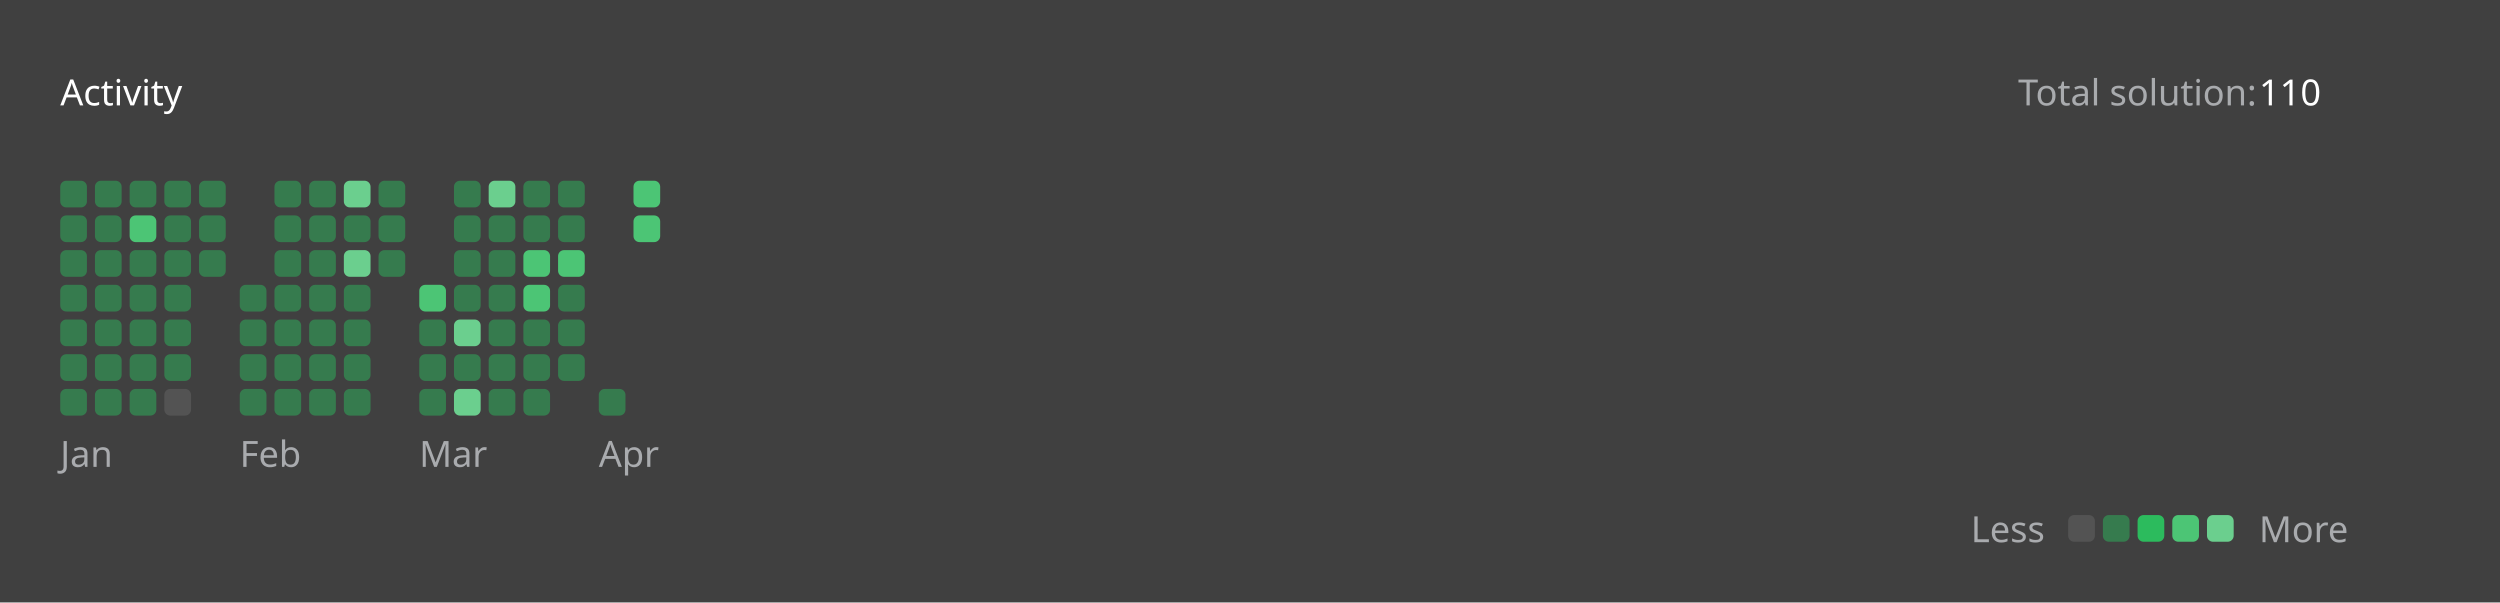
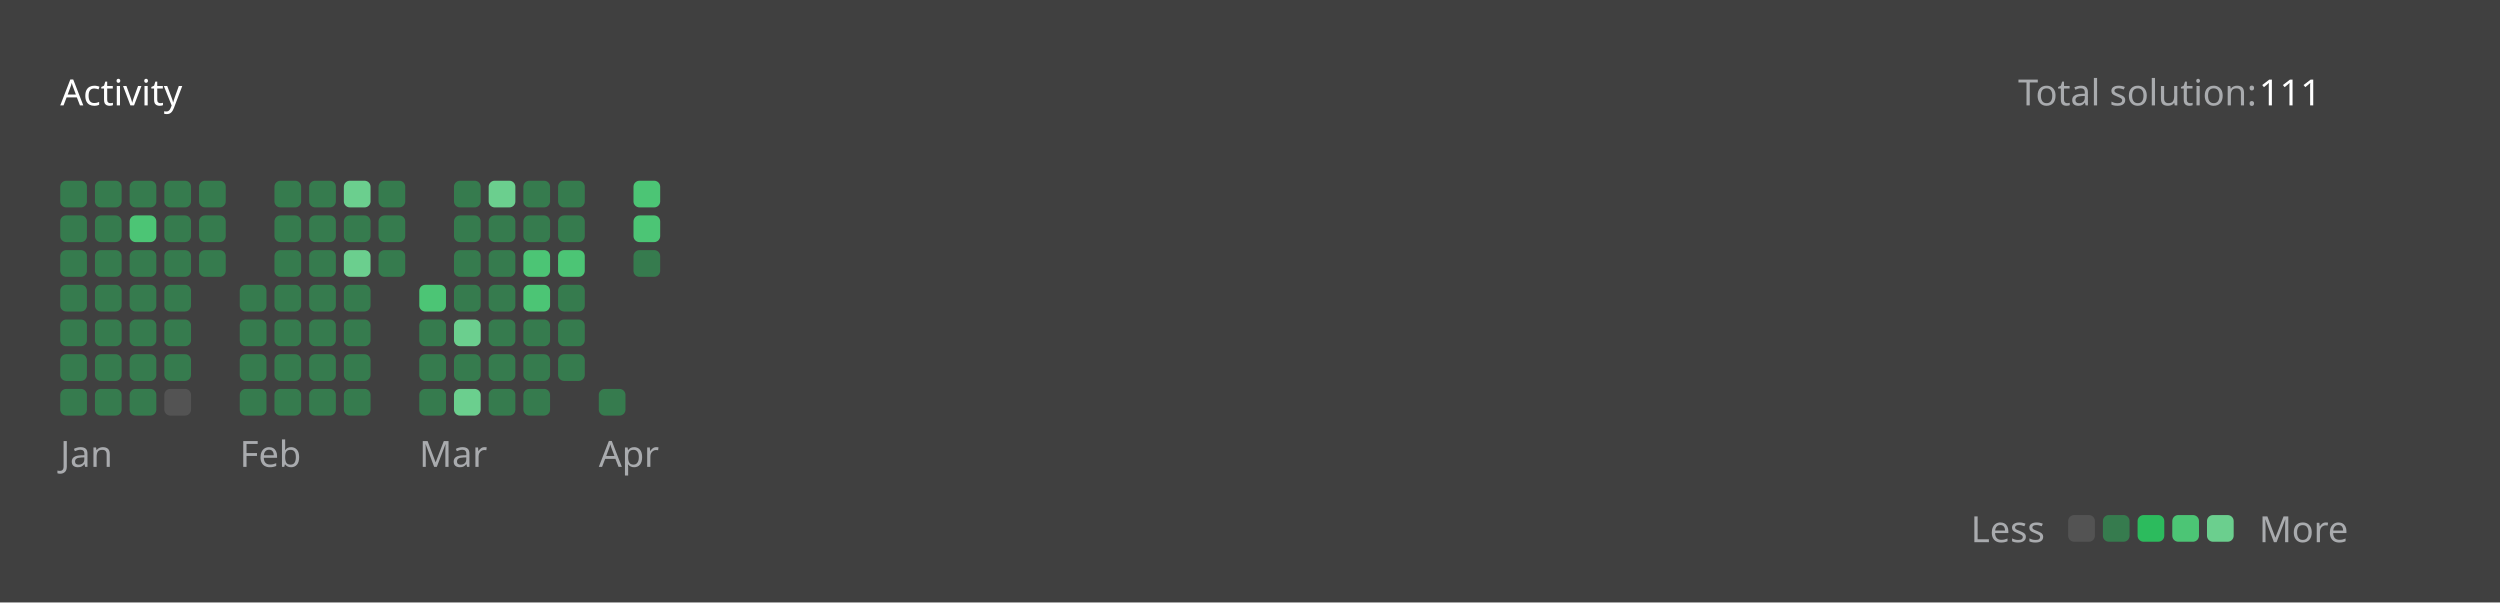
<svg xmlns="http://www.w3.org/2000/svg" version="1.1" height="200" width="830" viewBox="0 0 830 200">
  <style>*{font-family: "Segoe UI", Tahoma, Geneva, Verdana, sans-serif;}</style>
  <style>.title{font-weight: 500;font-size: 1rem;}</style>
  <style>.rotate-90{transform: rotate(-90deg);transform-origin: center;transform-box: fill-box;}</style>
  <style>.state{font-size: .75rem;}</style>
  <style>.light{color: #ffffff;fill: #ffffff;}</style>
  <style>.light-gray{color: #eff2f699;fill: #eff2f699;}</style>
  <style>.dark-gray{color: #ebebf54d;fill: #ebebf54d;}</style>
  <style>.gray{color: #747474;fill: #747474;}</style>
  <style>.orange{color: #ffa116;fill: #ffa116;}</style>
  <style>.background{color: #404040;fill: #404040;}</style>
  <style>.level-1-block{fill: #ffffff1a;}</style>
  <style>.level-2-block{fill: #2cb55d80;}</style>
  <style>.level-3-block{fill: #2cbb5dff;}</style>
  <style>.level-4-block{fill: #4cc575ff;}</style>
  <style>.level-5-block{fill: #6bcf8eff;}</style>
  <rect fill="#404040" x="0" y="0" width="830" height="200" rx="0.5rem" />
  <g text-anchor="start" text-decoration="1" class="title">
    <text x="20" y="35">
      <tspan class="light">Activity</tspan>
      <tspan class="orange" />
    </text>
  </g>
  <g class="state">
    <text x="670" y="35" class="light-gray"> Total solution: </text>
-     <text x="750" y="35" class="light"> 110 </text>
+     <text x="750" y="35" class="light"> 111 </text>
    <text x="678.88" y="180" class="light-gray" text-anchor="end">Less</text>
    <rect x="686.64" y="171" width="8.86" height="8.86" rx="2" ry="2" class="level-1-block" />
    <rect x="698.16" y="171" width="8.86" height="8.86" rx="2" ry="2" class="level-2-block" />
    <rect x="709.68" y="171" width="8.86" height="8.86" rx="2" ry="2" class="level-3-block" />
    <rect x="721.2" y="171" width="8.86" height="8.86" rx="2" ry="2" class="level-4-block" />
    <rect x="732.72" y="171" width="8.86" height="8.86" rx="2" ry="2" class="level-5-block" />
    <text x="750" y="180" class="light-gray">More</text>
  </g>
  <g x="20" y="60">
    <g x="20" y="60">
      <g x="20.0" y="60">
        <rect x="20.0" y="60.0" width="8.86" height="8.86" rx="2" ry="2" class="level-2-block" />
        <rect x="20.0" y="71.52" width="8.86" height="8.86" rx="2" ry="2" class="level-2-block" />
        <rect x="20.0" y="83.04" width="8.86" height="8.86" rx="2" ry="2" class="level-2-block" />
        <rect x="20.0" y="94.56" width="8.86" height="8.86" rx="2" ry="2" class="level-2-block" />
        <rect x="20.0" y="106.08" width="8.86" height="8.86" rx="2" ry="2" class="level-2-block" />
        <rect x="20.0" y="117.6" width="8.86" height="8.86" rx="2" ry="2" class="level-2-block" />
        <rect x="20.0" y="129.12" width="8.86" height="8.86" rx="2" ry="2" class="level-2-block" />
      </g>
      <g x="31.52" y="60">
        <rect x="31.52" y="60.0" width="8.86" height="8.86" rx="2" ry="2" class="level-2-block" />
        <rect x="31.52" y="71.52" width="8.86" height="8.86" rx="2" ry="2" class="level-2-block" />
        <rect x="31.52" y="83.04" width="8.86" height="8.86" rx="2" ry="2" class="level-2-block" />
        <rect x="31.52" y="94.56" width="8.86" height="8.86" rx="2" ry="2" class="level-2-block" />
        <rect x="31.52" y="106.08" width="8.86" height="8.86" rx="2" ry="2" class="level-2-block" />
        <rect x="31.52" y="117.6" width="8.86" height="8.86" rx="2" ry="2" class="level-2-block" />
        <rect x="31.52" y="129.12" width="8.86" height="8.86" rx="2" ry="2" class="level-2-block" />
      </g>
      <g x="43.04" y="60">
        <rect x="43.04" y="60.0" width="8.86" height="8.86" rx="2" ry="2" class="level-2-block" />
        <rect x="43.04" y="71.52" width="8.86" height="8.86" rx="2" ry="2" class="level-4-block" />
        <rect x="43.04" y="83.04" width="8.86" height="8.86" rx="2" ry="2" class="level-2-block" />
        <rect x="43.04" y="94.56" width="8.86" height="8.86" rx="2" ry="2" class="level-2-block" />
        <rect x="43.04" y="106.08" width="8.86" height="8.86" rx="2" ry="2" class="level-2-block" />
        <rect x="43.04" y="117.6" width="8.86" height="8.86" rx="2" ry="2" class="level-2-block" />
        <rect x="43.04" y="129.12" width="8.86" height="8.86" rx="2" ry="2" class="level-2-block" />
      </g>
      <g x="54.56" y="60">
        <rect x="54.56" y="60.0" width="8.86" height="8.86" rx="2" ry="2" class="level-2-block" />
        <rect x="54.56" y="71.52" width="8.86" height="8.86" rx="2" ry="2" class="level-2-block" />
        <rect x="54.56" y="83.04" width="8.86" height="8.86" rx="2" ry="2" class="level-2-block" />
        <rect x="54.56" y="94.56" width="8.86" height="8.86" rx="2" ry="2" class="level-2-block" />
        <rect x="54.56" y="106.08" width="8.86" height="8.86" rx="2" ry="2" class="level-2-block" />
        <rect x="54.56" y="117.6" width="8.86" height="8.86" rx="2" ry="2" class="level-2-block" />
        <rect x="54.56" y="129.12" width="8.86" height="8.86" rx="2" ry="2" class="level-1-block" />
      </g>
      <g x="66.08" y="60">
        <rect x="66.08" y="60.0" width="8.86" height="8.86" rx="2" ry="2" class="level-2-block" />
        <rect x="66.08" y="71.52" width="8.86" height="8.86" rx="2" ry="2" class="level-2-block" />
        <rect x="66.08" y="83.04" width="8.86" height="8.86" rx="2" ry="2" class="level-2-block" />
      </g>
      <text x="20.0" y="155" class="light-gray state">Jan</text>
    </g>
  </g>
  <g x="79.6" y="60">
    <g x="79.6" y="60">
      <g x="79.6" y="60">
        <rect x="79.6" y="94.56" width="8.86" height="8.86" rx="2" ry="2" class="level-2-block" />
        <rect x="79.6" y="106.08" width="8.86" height="8.86" rx="2" ry="2" class="level-2-block" />
        <rect x="79.6" y="117.6" width="8.86" height="8.86" rx="2" ry="2" class="level-2-block" />
        <rect x="79.6" y="129.12" width="8.86" height="8.86" rx="2" ry="2" class="level-2-block" />
      </g>
      <g x="91.12" y="60">
        <rect x="91.12" y="60.0" width="8.86" height="8.86" rx="2" ry="2" class="level-2-block" />
        <rect x="91.12" y="71.52" width="8.86" height="8.86" rx="2" ry="2" class="level-2-block" />
        <rect x="91.12" y="83.04" width="8.86" height="8.86" rx="2" ry="2" class="level-2-block" />
        <rect x="91.12" y="94.56" width="8.86" height="8.86" rx="2" ry="2" class="level-2-block" />
        <rect x="91.12" y="106.08" width="8.86" height="8.86" rx="2" ry="2" class="level-2-block" />
        <rect x="91.12" y="117.6" width="8.86" height="8.86" rx="2" ry="2" class="level-2-block" />
        <rect x="91.12" y="129.12" width="8.86" height="8.86" rx="2" ry="2" class="level-2-block" />
      </g>
      <g x="102.64" y="60">
        <rect x="102.64" y="60.0" width="8.86" height="8.86" rx="2" ry="2" class="level-2-block" />
        <rect x="102.64" y="71.52" width="8.86" height="8.86" rx="2" ry="2" class="level-2-block" />
        <rect x="102.64" y="83.04" width="8.86" height="8.86" rx="2" ry="2" class="level-2-block" />
        <rect x="102.64" y="94.56" width="8.86" height="8.86" rx="2" ry="2" class="level-2-block" />
        <rect x="102.64" y="106.08" width="8.86" height="8.86" rx="2" ry="2" class="level-2-block" />
        <rect x="102.64" y="117.6" width="8.86" height="8.86" rx="2" ry="2" class="level-2-block" />
        <rect x="102.64" y="129.12" width="8.86" height="8.86" rx="2" ry="2" class="level-2-block" />
      </g>
      <g x="114.16" y="60">
        <rect x="114.16" y="60.0" width="8.86" height="8.86" rx="2" ry="2" class="level-5-block" />
        <rect x="114.16" y="71.52" width="8.86" height="8.86" rx="2" ry="2" class="level-2-block" />
        <rect x="114.16" y="83.04" width="8.86" height="8.86" rx="2" ry="2" class="level-5-block" />
        <rect x="114.16" y="94.56" width="8.86" height="8.86" rx="2" ry="2" class="level-2-block" />
        <rect x="114.16" y="106.08" width="8.86" height="8.86" rx="2" ry="2" class="level-2-block" />
        <rect x="114.16" y="117.6" width="8.86" height="8.86" rx="2" ry="2" class="level-2-block" />
        <rect x="114.16" y="129.12" width="8.86" height="8.86" rx="2" ry="2" class="level-2-block" />
      </g>
      <g x="125.68" y="60">
        <rect x="125.68" y="60.0" width="8.86" height="8.86" rx="2" ry="2" class="level-2-block" />
        <rect x="125.68" y="71.52" width="8.86" height="8.86" rx="2" ry="2" class="level-2-block" />
        <rect x="125.68" y="83.04" width="8.86" height="8.86" rx="2" ry="2" class="level-2-block" />
      </g>
      <text x="79.6" y="155" class="light-gray state">Feb</text>
    </g>
  </g>
  <g x="139.2" y="60">
    <g x="139.2" y="60">
      <g x="139.2" y="60">
        <rect x="139.2" y="94.56" width="8.86" height="8.86" rx="2" ry="2" class="level-4-block" />
        <rect x="139.2" y="106.08" width="8.86" height="8.86" rx="2" ry="2" class="level-2-block" />
        <rect x="139.2" y="117.6" width="8.86" height="8.86" rx="2" ry="2" class="level-2-block" />
        <rect x="139.2" y="129.12" width="8.86" height="8.86" rx="2" ry="2" class="level-2-block" />
      </g>
      <g x="150.72" y="60">
        <rect x="150.72" y="60.0" width="8.86" height="8.86" rx="2" ry="2" class="level-2-block" />
        <rect x="150.72" y="71.52" width="8.86" height="8.86" rx="2" ry="2" class="level-2-block" />
        <rect x="150.72" y="83.04" width="8.86" height="8.86" rx="2" ry="2" class="level-2-block" />
        <rect x="150.72" y="94.56" width="8.86" height="8.86" rx="2" ry="2" class="level-2-block" />
        <rect x="150.72" y="106.08" width="8.86" height="8.86" rx="2" ry="2" class="level-5-block" />
        <rect x="150.72" y="117.6" width="8.86" height="8.86" rx="2" ry="2" class="level-2-block" />
        <rect x="150.72" y="129.12" width="8.86" height="8.86" rx="2" ry="2" class="level-5-block" />
      </g>
      <g x="162.24" y="60">
        <rect x="162.24" y="60.0" width="8.86" height="8.86" rx="2" ry="2" class="level-5-block" />
        <rect x="162.24" y="71.52" width="8.86" height="8.86" rx="2" ry="2" class="level-2-block" />
        <rect x="162.24" y="83.04" width="8.86" height="8.86" rx="2" ry="2" class="level-2-block" />
        <rect x="162.24" y="94.56" width="8.86" height="8.86" rx="2" ry="2" class="level-2-block" />
        <rect x="162.24" y="106.08" width="8.86" height="8.86" rx="2" ry="2" class="level-2-block" />
        <rect x="162.24" y="117.6" width="8.86" height="8.86" rx="2" ry="2" class="level-2-block" />
        <rect x="162.24" y="129.12" width="8.86" height="8.86" rx="2" ry="2" class="level-2-block" />
      </g>
      <g x="173.76" y="60">
        <rect x="173.76" y="60.0" width="8.86" height="8.86" rx="2" ry="2" class="level-2-block" />
        <rect x="173.76" y="71.52" width="8.86" height="8.86" rx="2" ry="2" class="level-2-block" />
        <rect x="173.76" y="83.04" width="8.86" height="8.86" rx="2" ry="2" class="level-4-block" />
        <rect x="173.76" y="94.56" width="8.86" height="8.86" rx="2" ry="2" class="level-4-block" />
        <rect x="173.76" y="106.08" width="8.86" height="8.86" rx="2" ry="2" class="level-2-block" />
        <rect x="173.76" y="117.6" width="8.86" height="8.86" rx="2" ry="2" class="level-2-block" />
        <rect x="173.76" y="129.12" width="8.86" height="8.86" rx="2" ry="2" class="level-2-block" />
      </g>
      <g x="185.28" y="60">
        <rect x="185.28" y="60.0" width="8.86" height="8.86" rx="2" ry="2" class="level-2-block" />
        <rect x="185.28" y="71.52" width="8.86" height="8.86" rx="2" ry="2" class="level-2-block" />
        <rect x="185.28" y="83.04" width="8.86" height="8.86" rx="2" ry="2" class="level-4-block" />
        <rect x="185.28" y="94.56" width="8.86" height="8.86" rx="2" ry="2" class="level-2-block" />
        <rect x="185.28" y="106.08" width="8.86" height="8.86" rx="2" ry="2" class="level-2-block" />
        <rect x="185.28" y="117.6" width="8.86" height="8.86" rx="2" ry="2" class="level-2-block" />
      </g>
      <text x="139.2" y="155" class="light-gray state">Mar</text>
    </g>
  </g>
  <g x="198.8" y="60">
    <g x="198.8" y="60">
      <g x="198.8" y="60">
        <rect x="198.8" y="129.12" width="8.86" height="8.86" rx="2" ry="2" class="level-2-block" />
      </g>
      <g x="210.32" y="60">
        <rect x="210.32" y="60.0" width="8.86" height="8.86" rx="2" ry="2" class="level-4-block" />
        <rect x="210.32" y="71.52" width="8.86" height="8.86" rx="2" ry="2" class="level-4-block" />
+         <rect x="210.32" y="83.04" width="8.86" height="8.86" rx="2" ry="2" class="level-2-block" />
      </g>
      <text x="198.8" y="155" class="light-gray state">Apr</text>
    </g>
  </g>
</svg>
